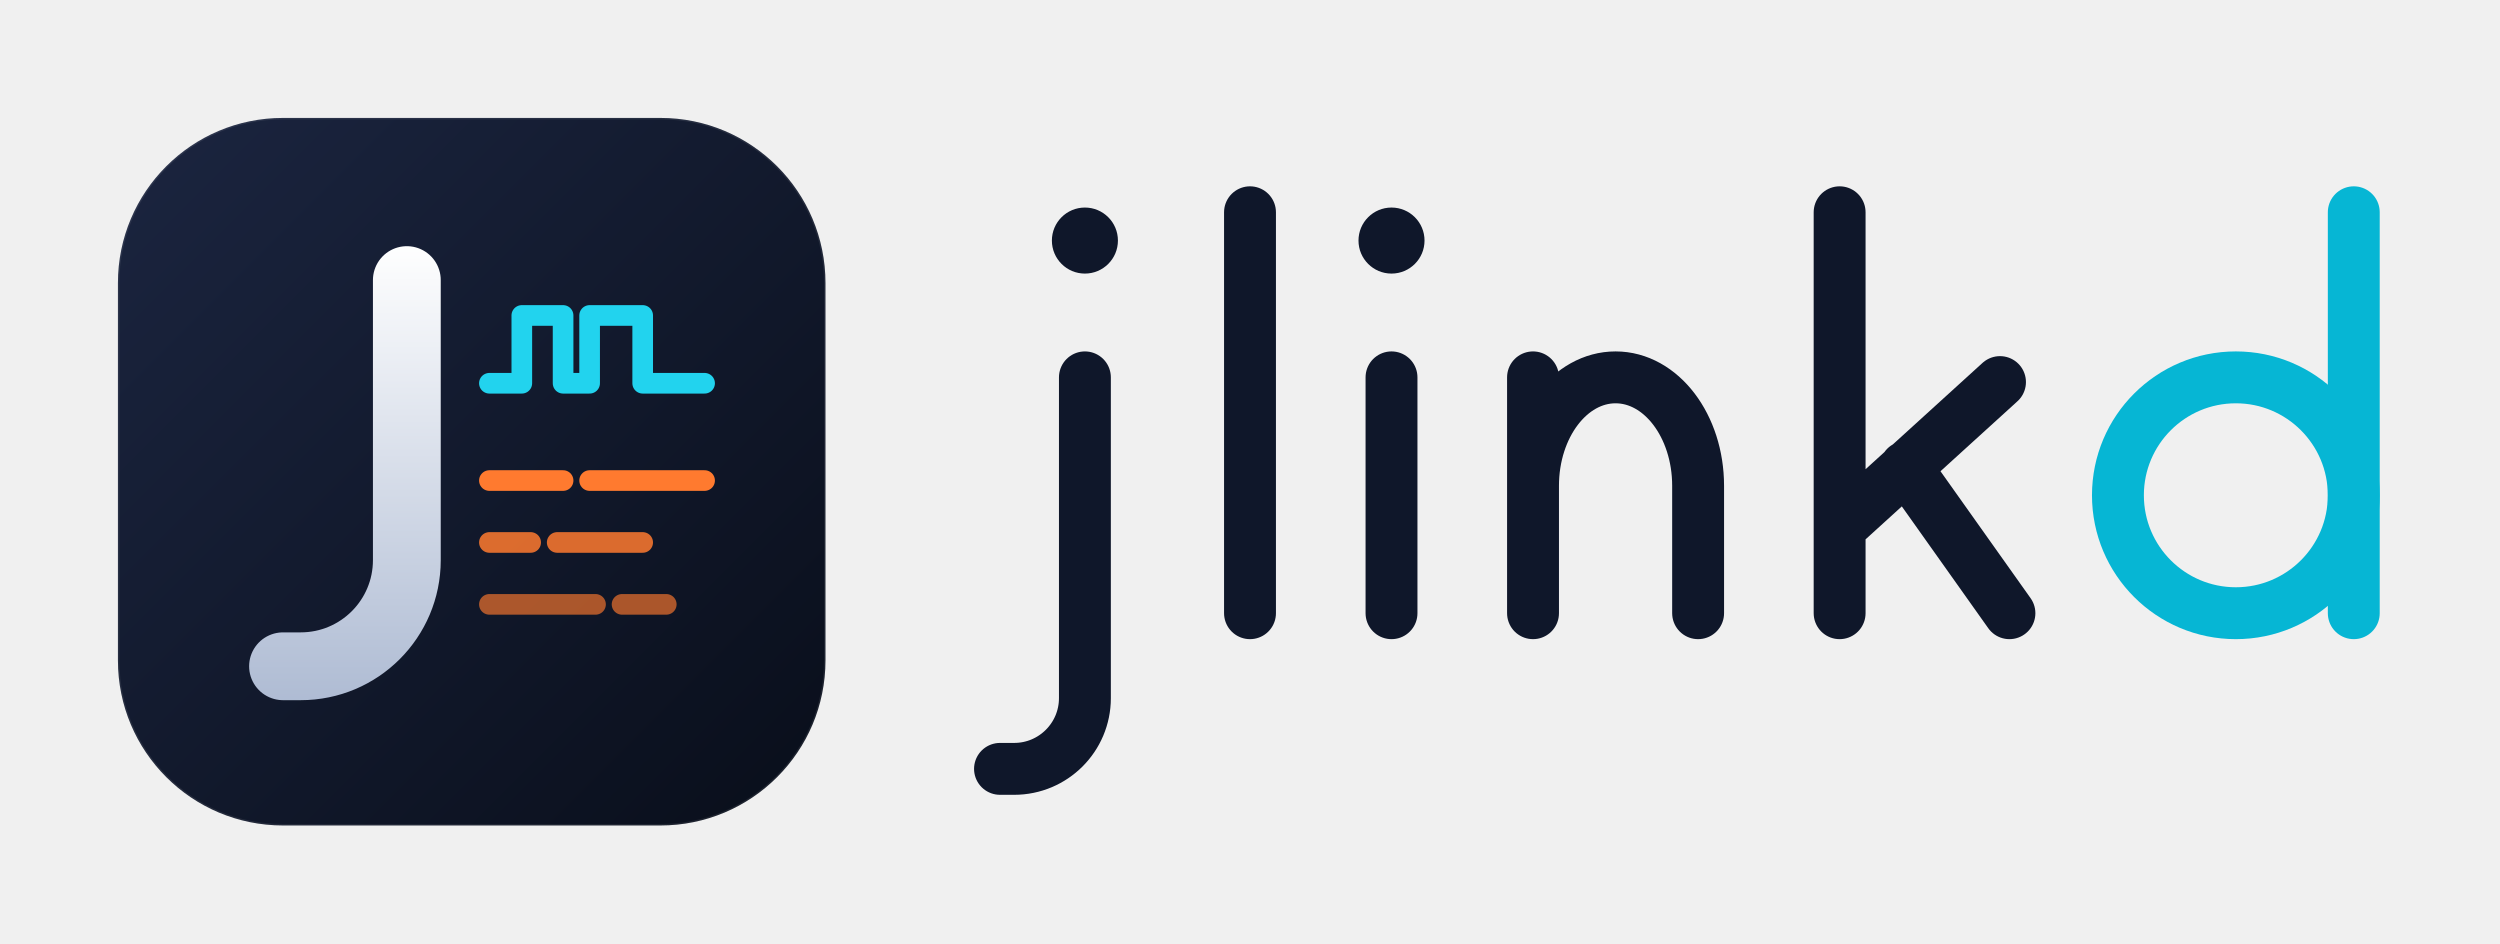
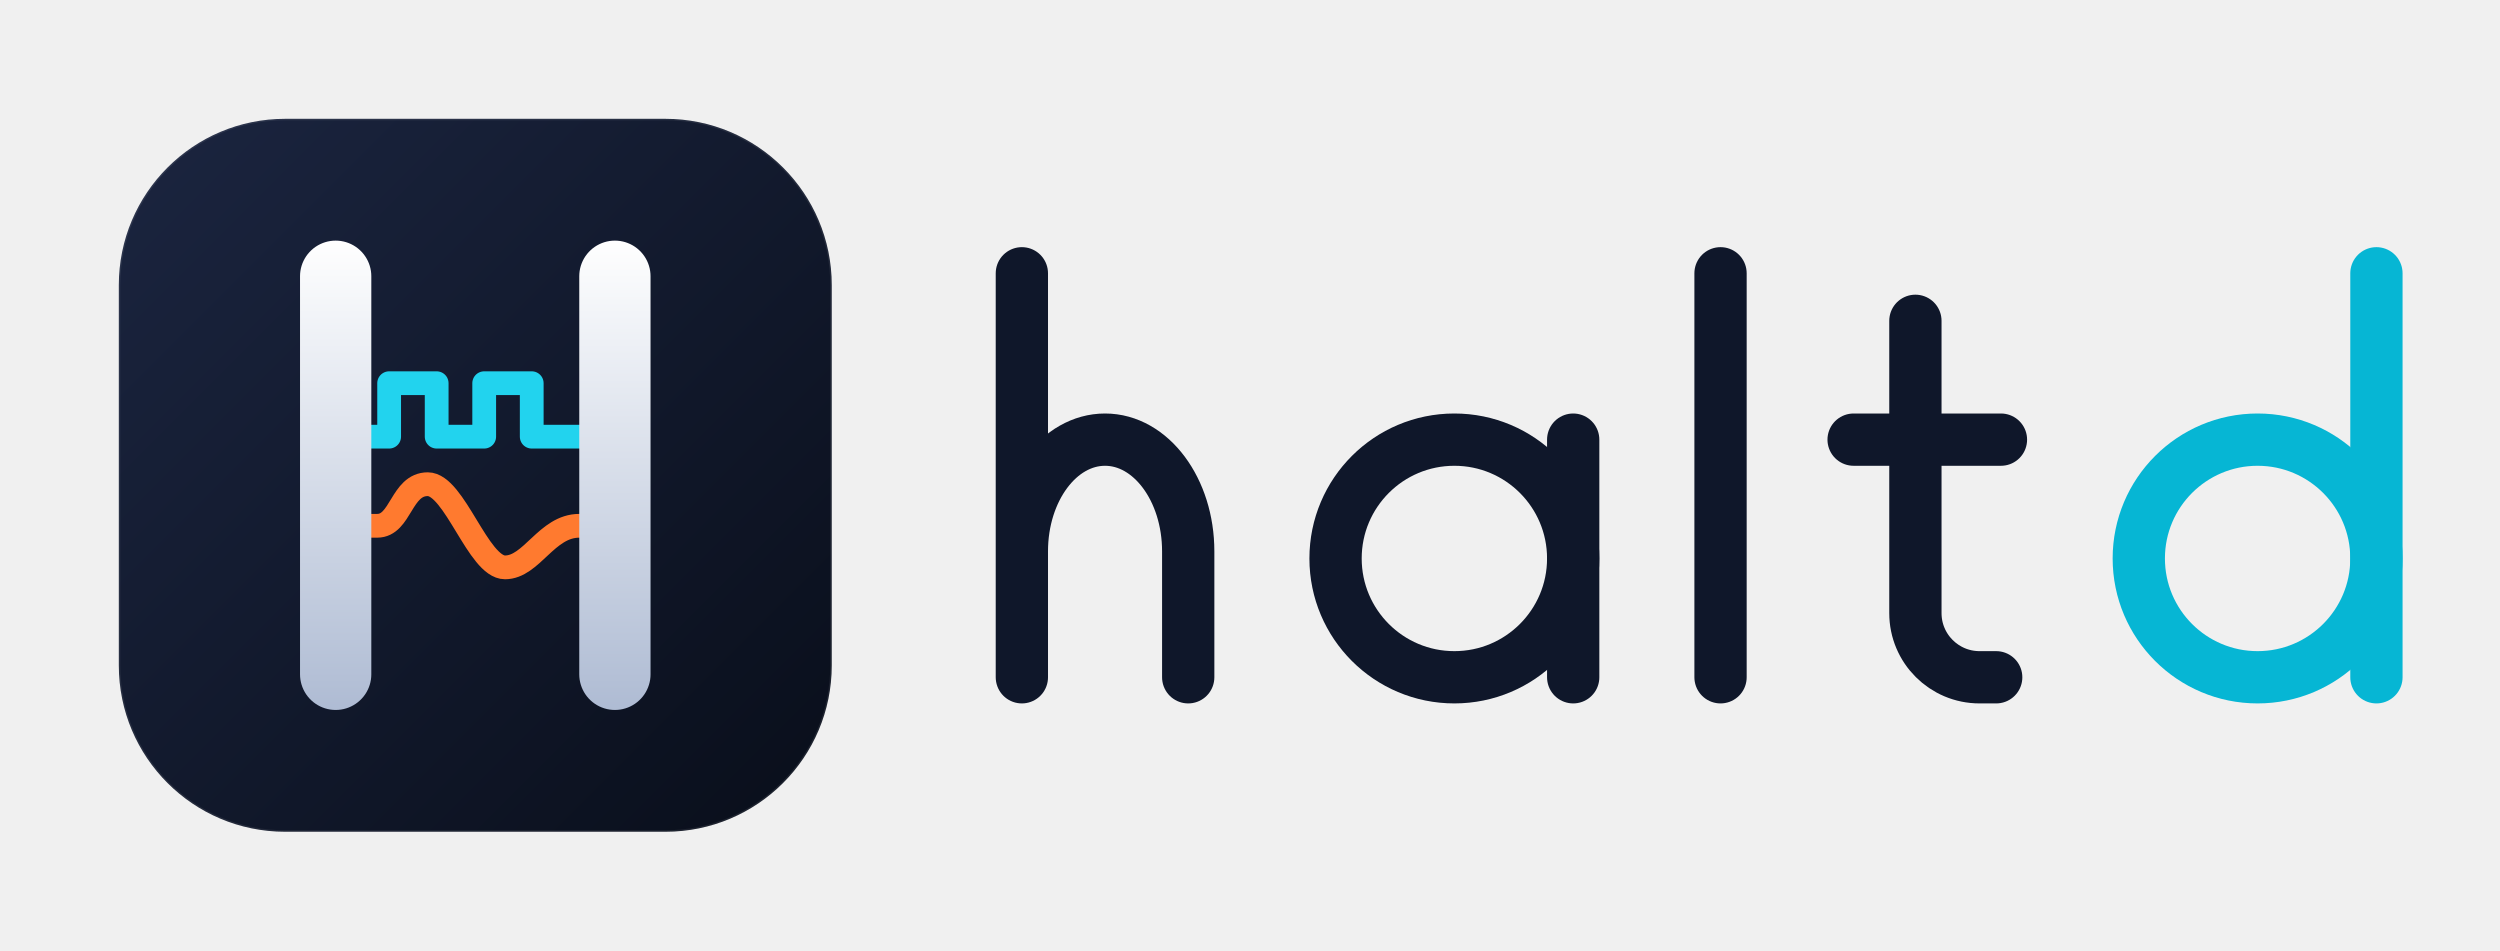
- <svg xmlns="http://www.w3.org/2000/svg" viewBox="0 0 1060 400" width="1060" height="400" role="img" aria-label="jlinkd">
+ <svg xmlns="http://www.w3.org/2000/svg" viewBox="0 0 1052 400" width="1052" height="400" role="img" aria-label="haltd">
  <defs>
    <linearGradient id="bg" x1="0" y1="0" x2="1" y2="1">
      <stop offset="0" stop-color="#1B2540" />
      <stop offset="1" stop-color="#090E1A" />
    </linearGradient>
-     <linearGradient id="jg" gradientUnits="userSpaceOnUse" x1="0" y1="100" x2="0" y2="414">
+     <linearGradient id="pg" gradientUnits="userSpaceOnUse" x1="0" y1="96" x2="0" y2="416">
      <stop offset="0" stop-color="#FFFFFF" />
      <stop offset="1" stop-color="#AEBBD3" />
    </linearGradient>
  </defs>
  <style>
    .wm     { fill: none; stroke: #0F172A; stroke-width: 22; stroke-linecap: round; stroke-linejoin: round; }
-     .wm-dot { fill: #0F172A; stroke: none; }
    .wm-acc { stroke: #06B6D4; }
    @media (prefers-color-scheme: dark) {
      .wm     { stroke: #F1F5F9; }
-       .wm-dot { fill: #F1F5F9; }
      .wm-acc { stroke: #22D3EE; }
    }
  </style>
  <g transform="translate(40 40) scale(0.625)">
    <rect x="16" y="16" width="480" height="480" rx="112" fill="url(#bg)" />
    <rect x="16.5" y="16.5" width="479" height="479" rx="111.5" fill="none" stroke="#FFFFFF" stroke-opacity="0.08" />
-     <path d="M212 126 V316 A72 72 0 0 1 140 388 H128" fill="none" stroke="url(#jg)" stroke-width="46" stroke-linecap="round" stroke-linejoin="round" />
-     <path d="M268 196 H290 V150 H318 V196 H336 V150 H372 V196 H414" fill="none" stroke="#22D3EE" stroke-width="14" stroke-linecap="round" stroke-linejoin="round" />
-     <g fill="none" stroke="#FF7A2F" stroke-width="14" stroke-linecap="round">
-       <path d="M268 262 H318 M336 262 H414" />
-       <path d="M268 304 H296 M314 304 H372" stroke-opacity="0.85" />
-       <path d="M268 346 H340 M358 346 H388" stroke-opacity="0.65" />
+     <g fill="none" stroke-width="16" stroke-linecap="round" stroke-linejoin="round">
+       <path d="M162 230 H198 V194 H230 V230 H262 V194 H294 V230 H350" stroke="#22D3EE" />
+       <path d="M162 290 H190 C206 290 206 262 224 262 S258 318 276 318 S304 290 326 290 H350" stroke="#FF7A2F" />
+     </g>
+     <g fill="none" stroke="url(#pg)" stroke-width="48" stroke-linecap="round">
+       <path d="M162 122 V390" />
+       <path d="M350 122 V390" />
    </g>
  </g>
-   <g transform="translate(0 -20)">
-     <path class="wm" d="M460 180 V316 A30 30 0 0 1 430 346 H424" />
-     <circle class="wm-dot" cx="460" cy="122" r="14" />
-     <path class="wm" d="M530 110 V280" />
-     <path class="wm" d="M590 180 V280" />
-     <circle class="wm-dot" cx="590" cy="122" r="14" />
-     <path class="wm" d="M650 180 V280 M650 226 A35 46 0 0 1 720 226 V280" />
-     <path class="wm" d="M780 110 V280 M848 182 L782 242 M808 218 L852 280" />
-     <circle class="wm wm-acc" cx="948" cy="230" r="50" />
-     <path class="wm wm-acc" d="M998 110 V280" />
+   <g transform="translate(-20 0)">
+     <path class="wm" d="M450 115 V285 M450 232 A35 47 0 0 1 520 232 V285" />
+     <circle class="wm" cx="632" cy="235" r="50" />
+     <path class="wm" d="M682 185 V285" />
+     <path class="wm" d="M744 115 V285" />
+     <path class="wm" d="M826 135 V258 A27 27 0 0 0 853 285 H860 M800 185 H862" />
+     <circle class="wm wm-acc" cx="970" cy="235" r="50" />
+     <path class="wm wm-acc" d="M1020 115 V285" />
  </g>
</svg>
